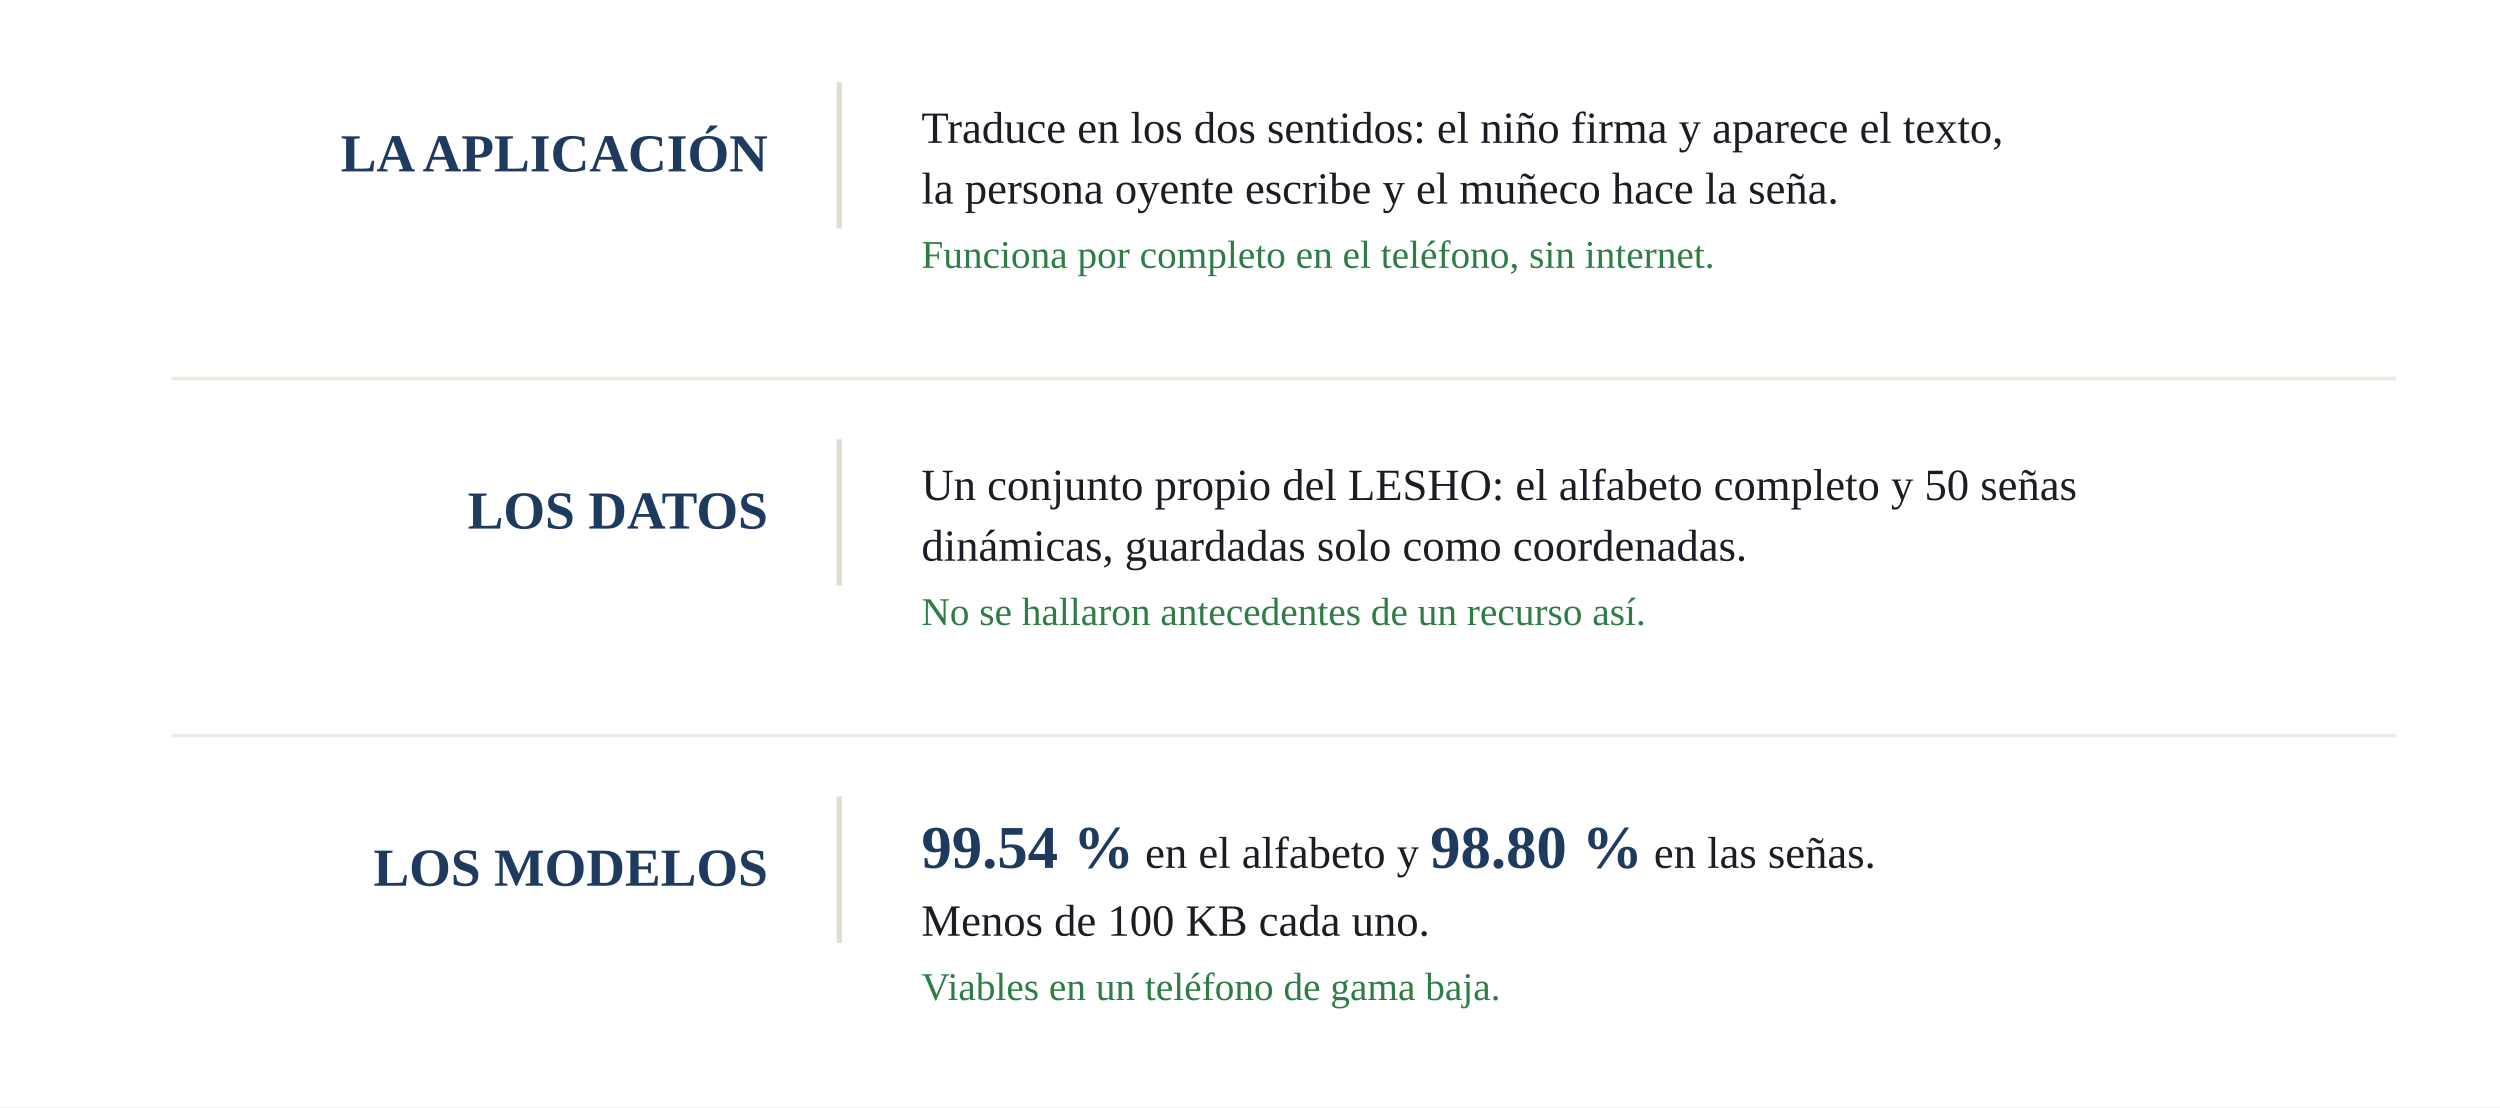
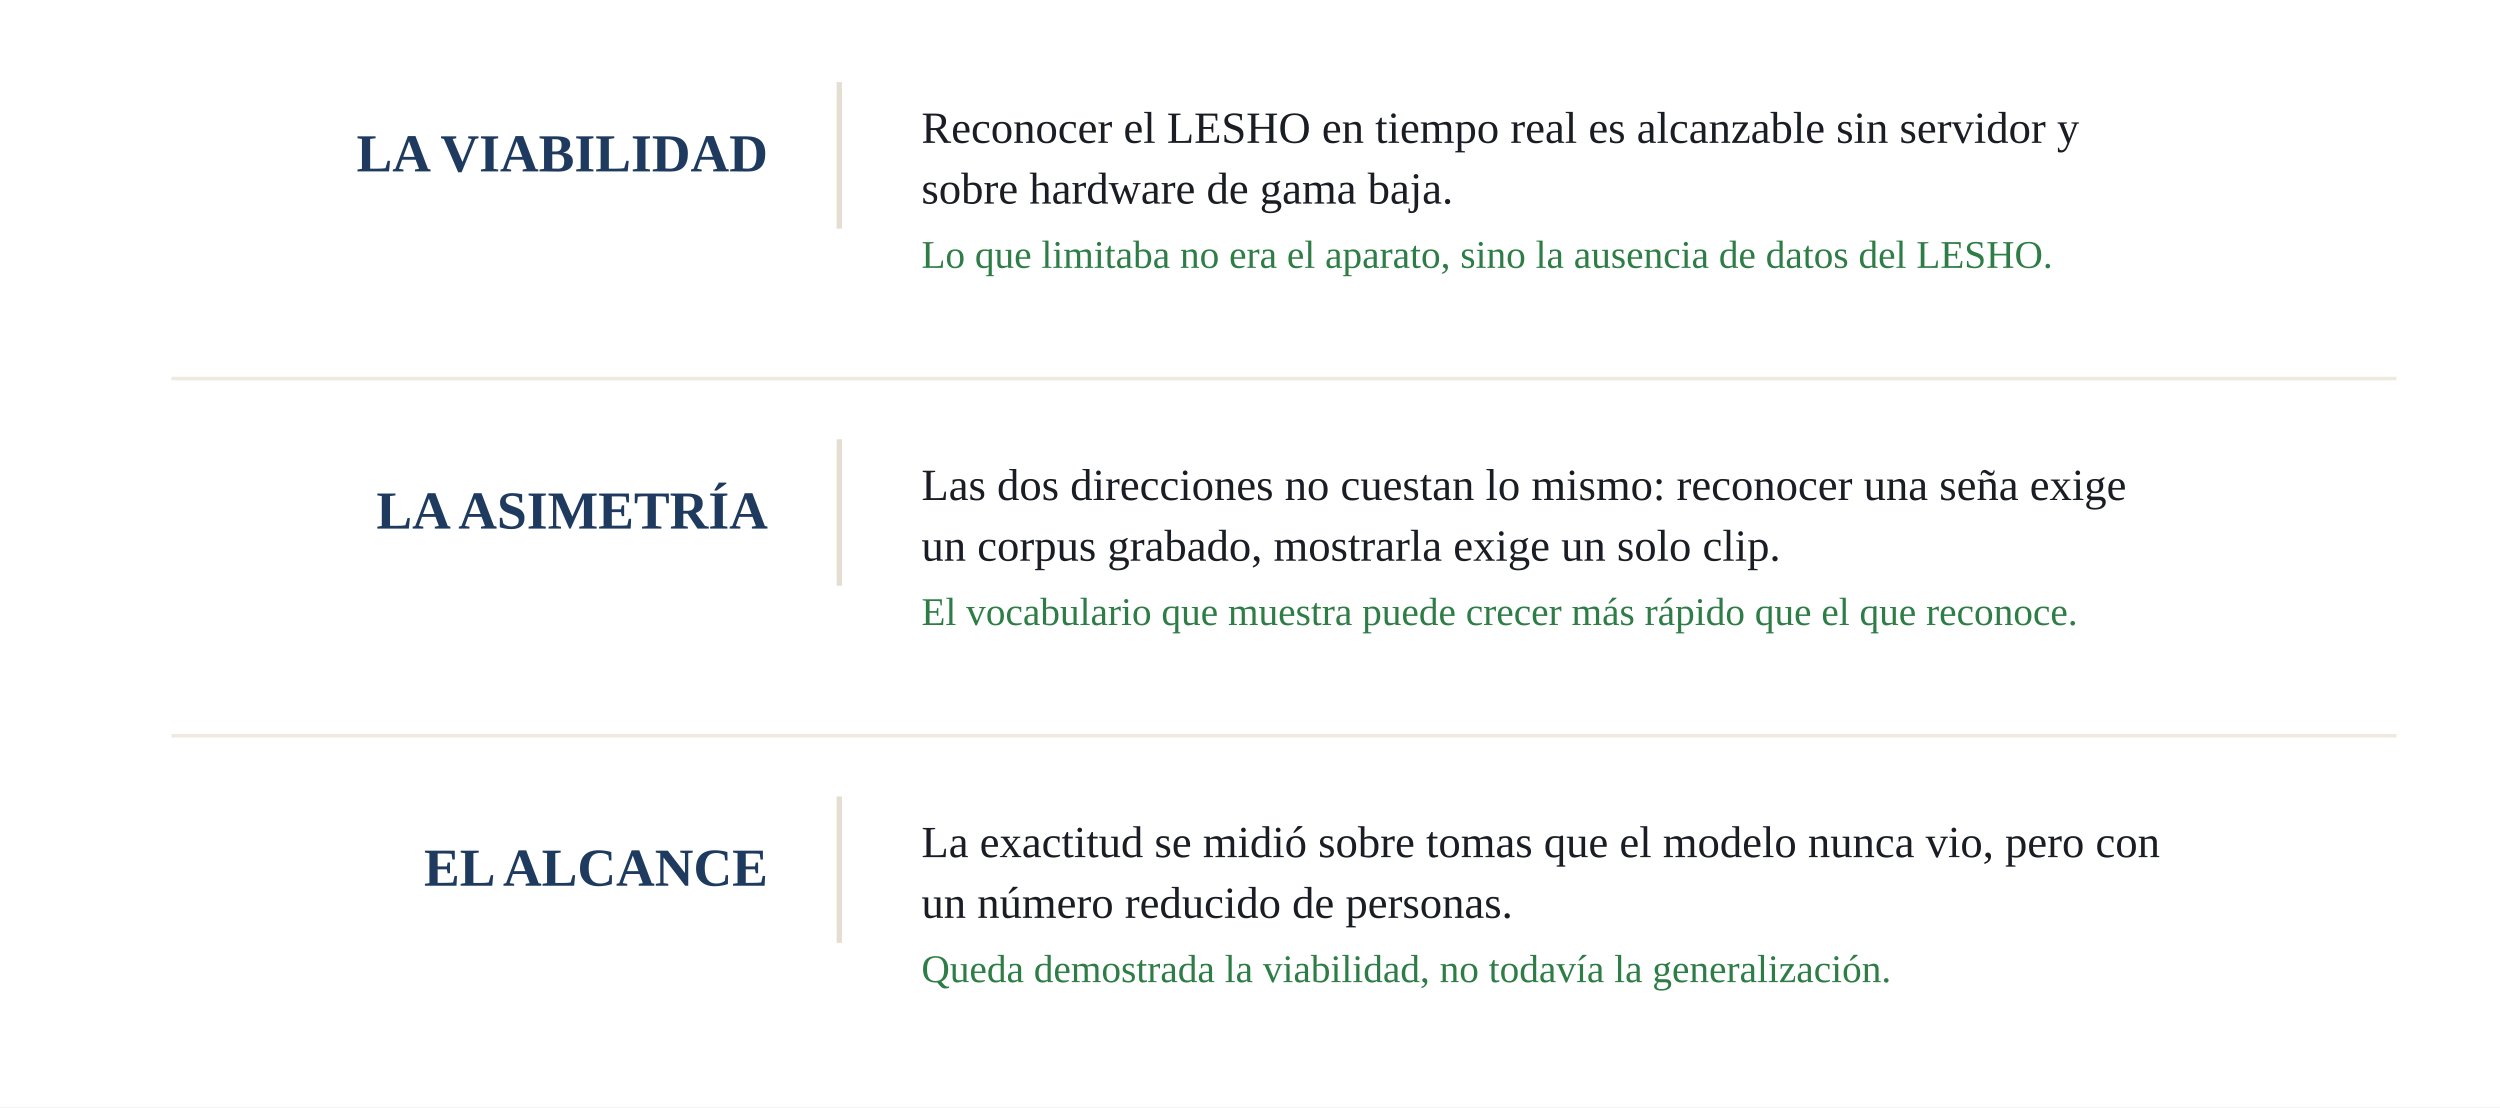
<svg xmlns="http://www.w3.org/2000/svg" viewBox="0 0 1400 620" font-family="Georgia, 'Times New Roman', serif">
  <rect x="0" y="0" width="1400" height="620" fill="#ffffff" />
-   <g id="fila-app">
-     <text x="430" y="96" font-size="30" font-weight="bold" fill="#1F3A5F" text-anchor="end">LA APLICACIÓN</text>
+   <g id="fila-viabilidad">
+     <text x="430" y="96" font-size="30" font-weight="bold" fill="#1F3A5F" text-anchor="end">LA VIABILIDAD</text>
    <line x1="470" y1="46" x2="470" y2="128" stroke="#E3DDD2" stroke-width="3" />
-     <text x="516" y="80" font-size="25" fill="#1A1D24">Traduce en los dos sentidos: el niño firma y aparece el texto,</text>
-     <text x="516" y="114" font-size="25" fill="#1A1D24">la persona oyente escribe y el muñeco hace la seña.</text>
-     <text x="516" y="150" font-size="22" fill="#2E7D46">Funciona por completo en el teléfono, sin internet.</text>
+     <text x="516" y="80" font-size="25" fill="#1A1D24">Reconocer el LESHO en tiempo real es alcanzable sin servidor y</text>
+     <text x="516" y="114" font-size="25" fill="#1A1D24">sobre hardware de gama baja.</text>
+     <text x="516" y="150" font-size="22" fill="#2E7D46">Lo que limitaba no era el aparato, sino la ausencia de datos del LESHO.</text>
  </g>
  <line x1="96" y1="212" x2="1342" y2="212" stroke="#EFEAE0" stroke-width="2" />
-   <g id="fila-datos">
-     <text x="430" y="296" font-size="30" font-weight="bold" fill="#1F3A5F" text-anchor="end">LOS DATOS</text>
+   <g id="fila-asimetria">
+     <text x="430" y="296" font-size="30" font-weight="bold" fill="#1F3A5F" text-anchor="end">LA ASIMETRÍA</text>
    <line x1="470" y1="246" x2="470" y2="328" stroke="#E3DDD2" stroke-width="3" />
-     <text x="516" y="280" font-size="25" fill="#1A1D24">Un conjunto propio del LESHO: el alfabeto completo y 50 señas</text>
-     <text x="516" y="314" font-size="25" fill="#1A1D24">dinámicas, guardadas solo como coordenadas.</text>
-     <text x="516" y="350" font-size="22" fill="#2E7D46">No se hallaron antecedentes de un recurso así.</text>
+     <text x="516" y="280" font-size="25" fill="#1A1D24">Las dos direcciones no cuestan lo mismo: reconocer una seña exige</text>
+     <text x="516" y="314" font-size="25" fill="#1A1D24">un corpus grabado, mostrarla exige un solo clip.</text>
+     <text x="516" y="350" font-size="22" fill="#2E7D46">El vocabulario que muestra puede crecer más rápido que el que reconoce.</text>
  </g>
  <line x1="96" y1="412" x2="1342" y2="412" stroke="#EFEAE0" stroke-width="2" />
-   <g id="fila-modelos">
-     <text x="430" y="496" font-size="30" font-weight="bold" fill="#1F3A5F" text-anchor="end">LOS MODELOS</text>
+   <g id="fila-alcance">
+     <text x="430" y="496" font-size="30" font-weight="bold" fill="#1F3A5F" text-anchor="end">EL ALCANCE</text>
    <line x1="470" y1="446" x2="470" y2="528" stroke="#E3DDD2" stroke-width="3" />
-     <text x="516" y="486" font-size="25" fill="#1A1D24">
-       <tspan font-size="34" font-weight="bold" fill="#1F3A5F">99.54 %</tspan>
-       <tspan> en el alfabeto y </tspan>
-       <tspan font-size="34" font-weight="bold" fill="#1F3A5F">98.80 %</tspan>
-       <tspan> en las señas.</tspan>
-     </text>
-     <text x="516" y="524" font-size="25" fill="#1A1D24">Menos de 100 KB cada uno.</text>
-     <text x="516" y="560" font-size="22" fill="#2E7D46">Viables en un teléfono de gama baja.</text>
+     <text x="516" y="480" font-size="25" fill="#1A1D24">La exactitud se midió sobre tomas que el modelo nunca vio, pero con</text>
+     <text x="516" y="514" font-size="25" fill="#1A1D24">un número reducido de personas.</text>
+     <text x="516" y="550" font-size="22" fill="#2E7D46">Queda demostrada la viabilidad, no todavía la generalización.</text>
  </g>
</svg>
